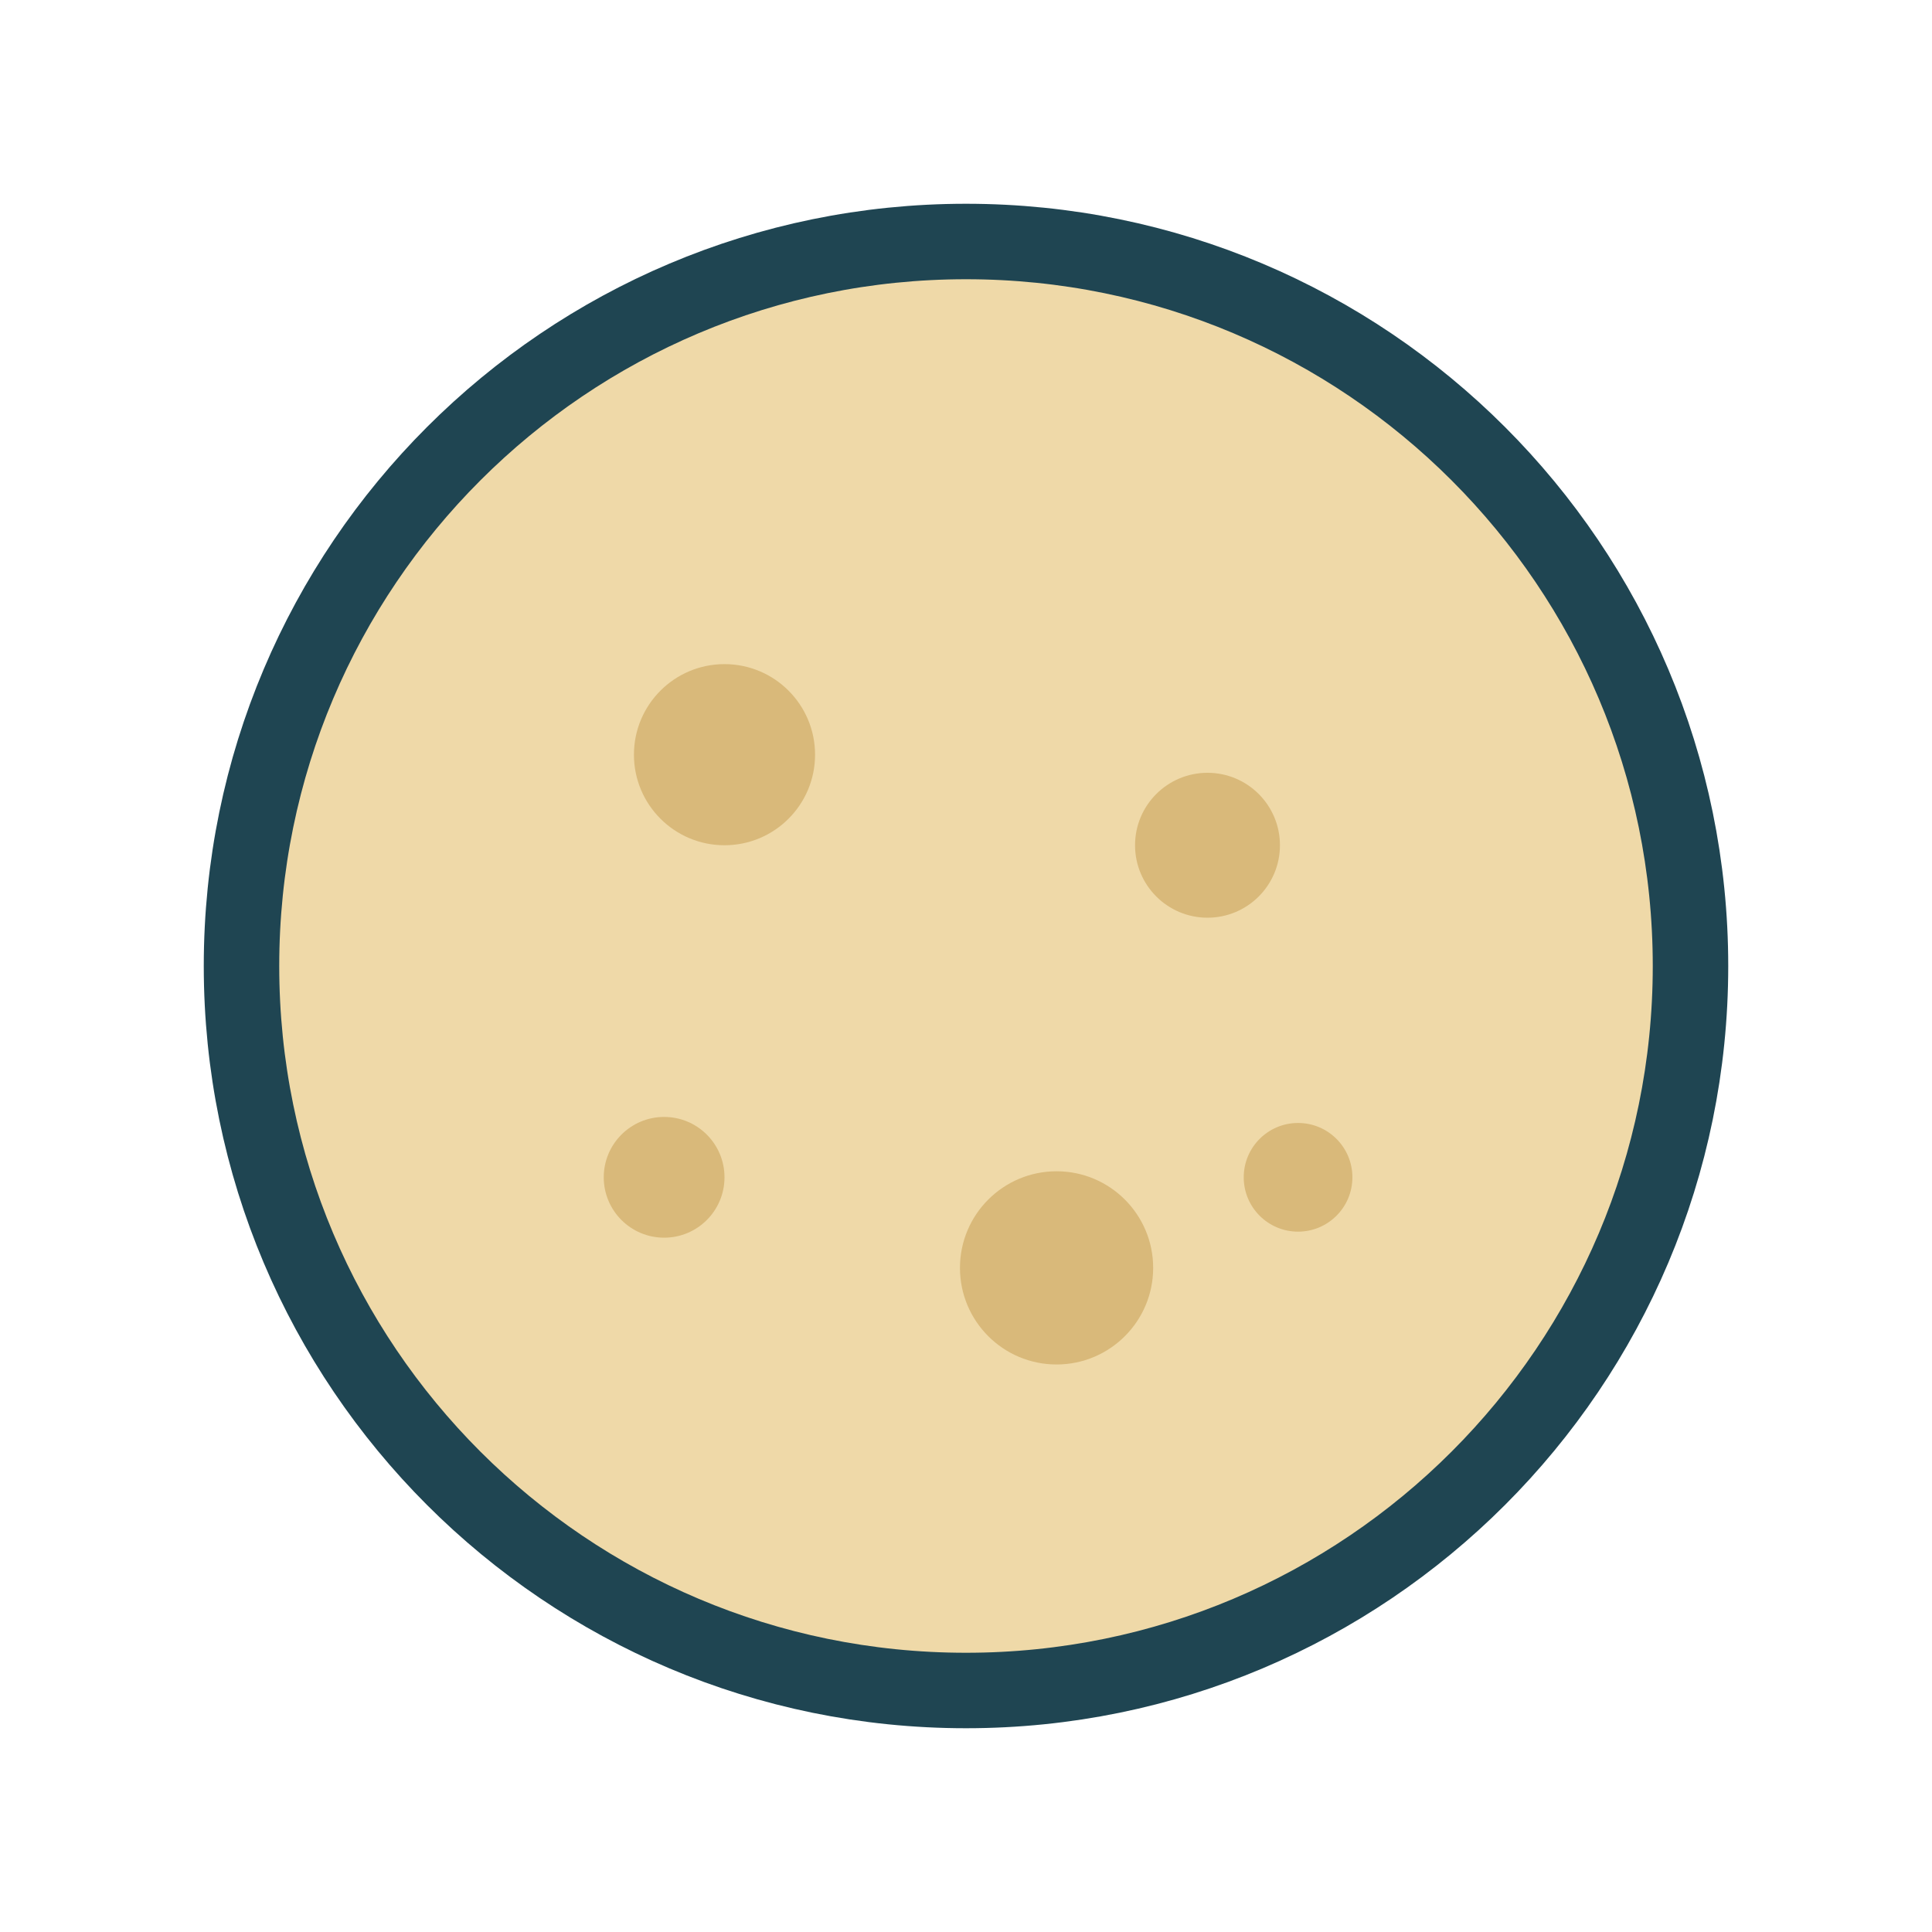
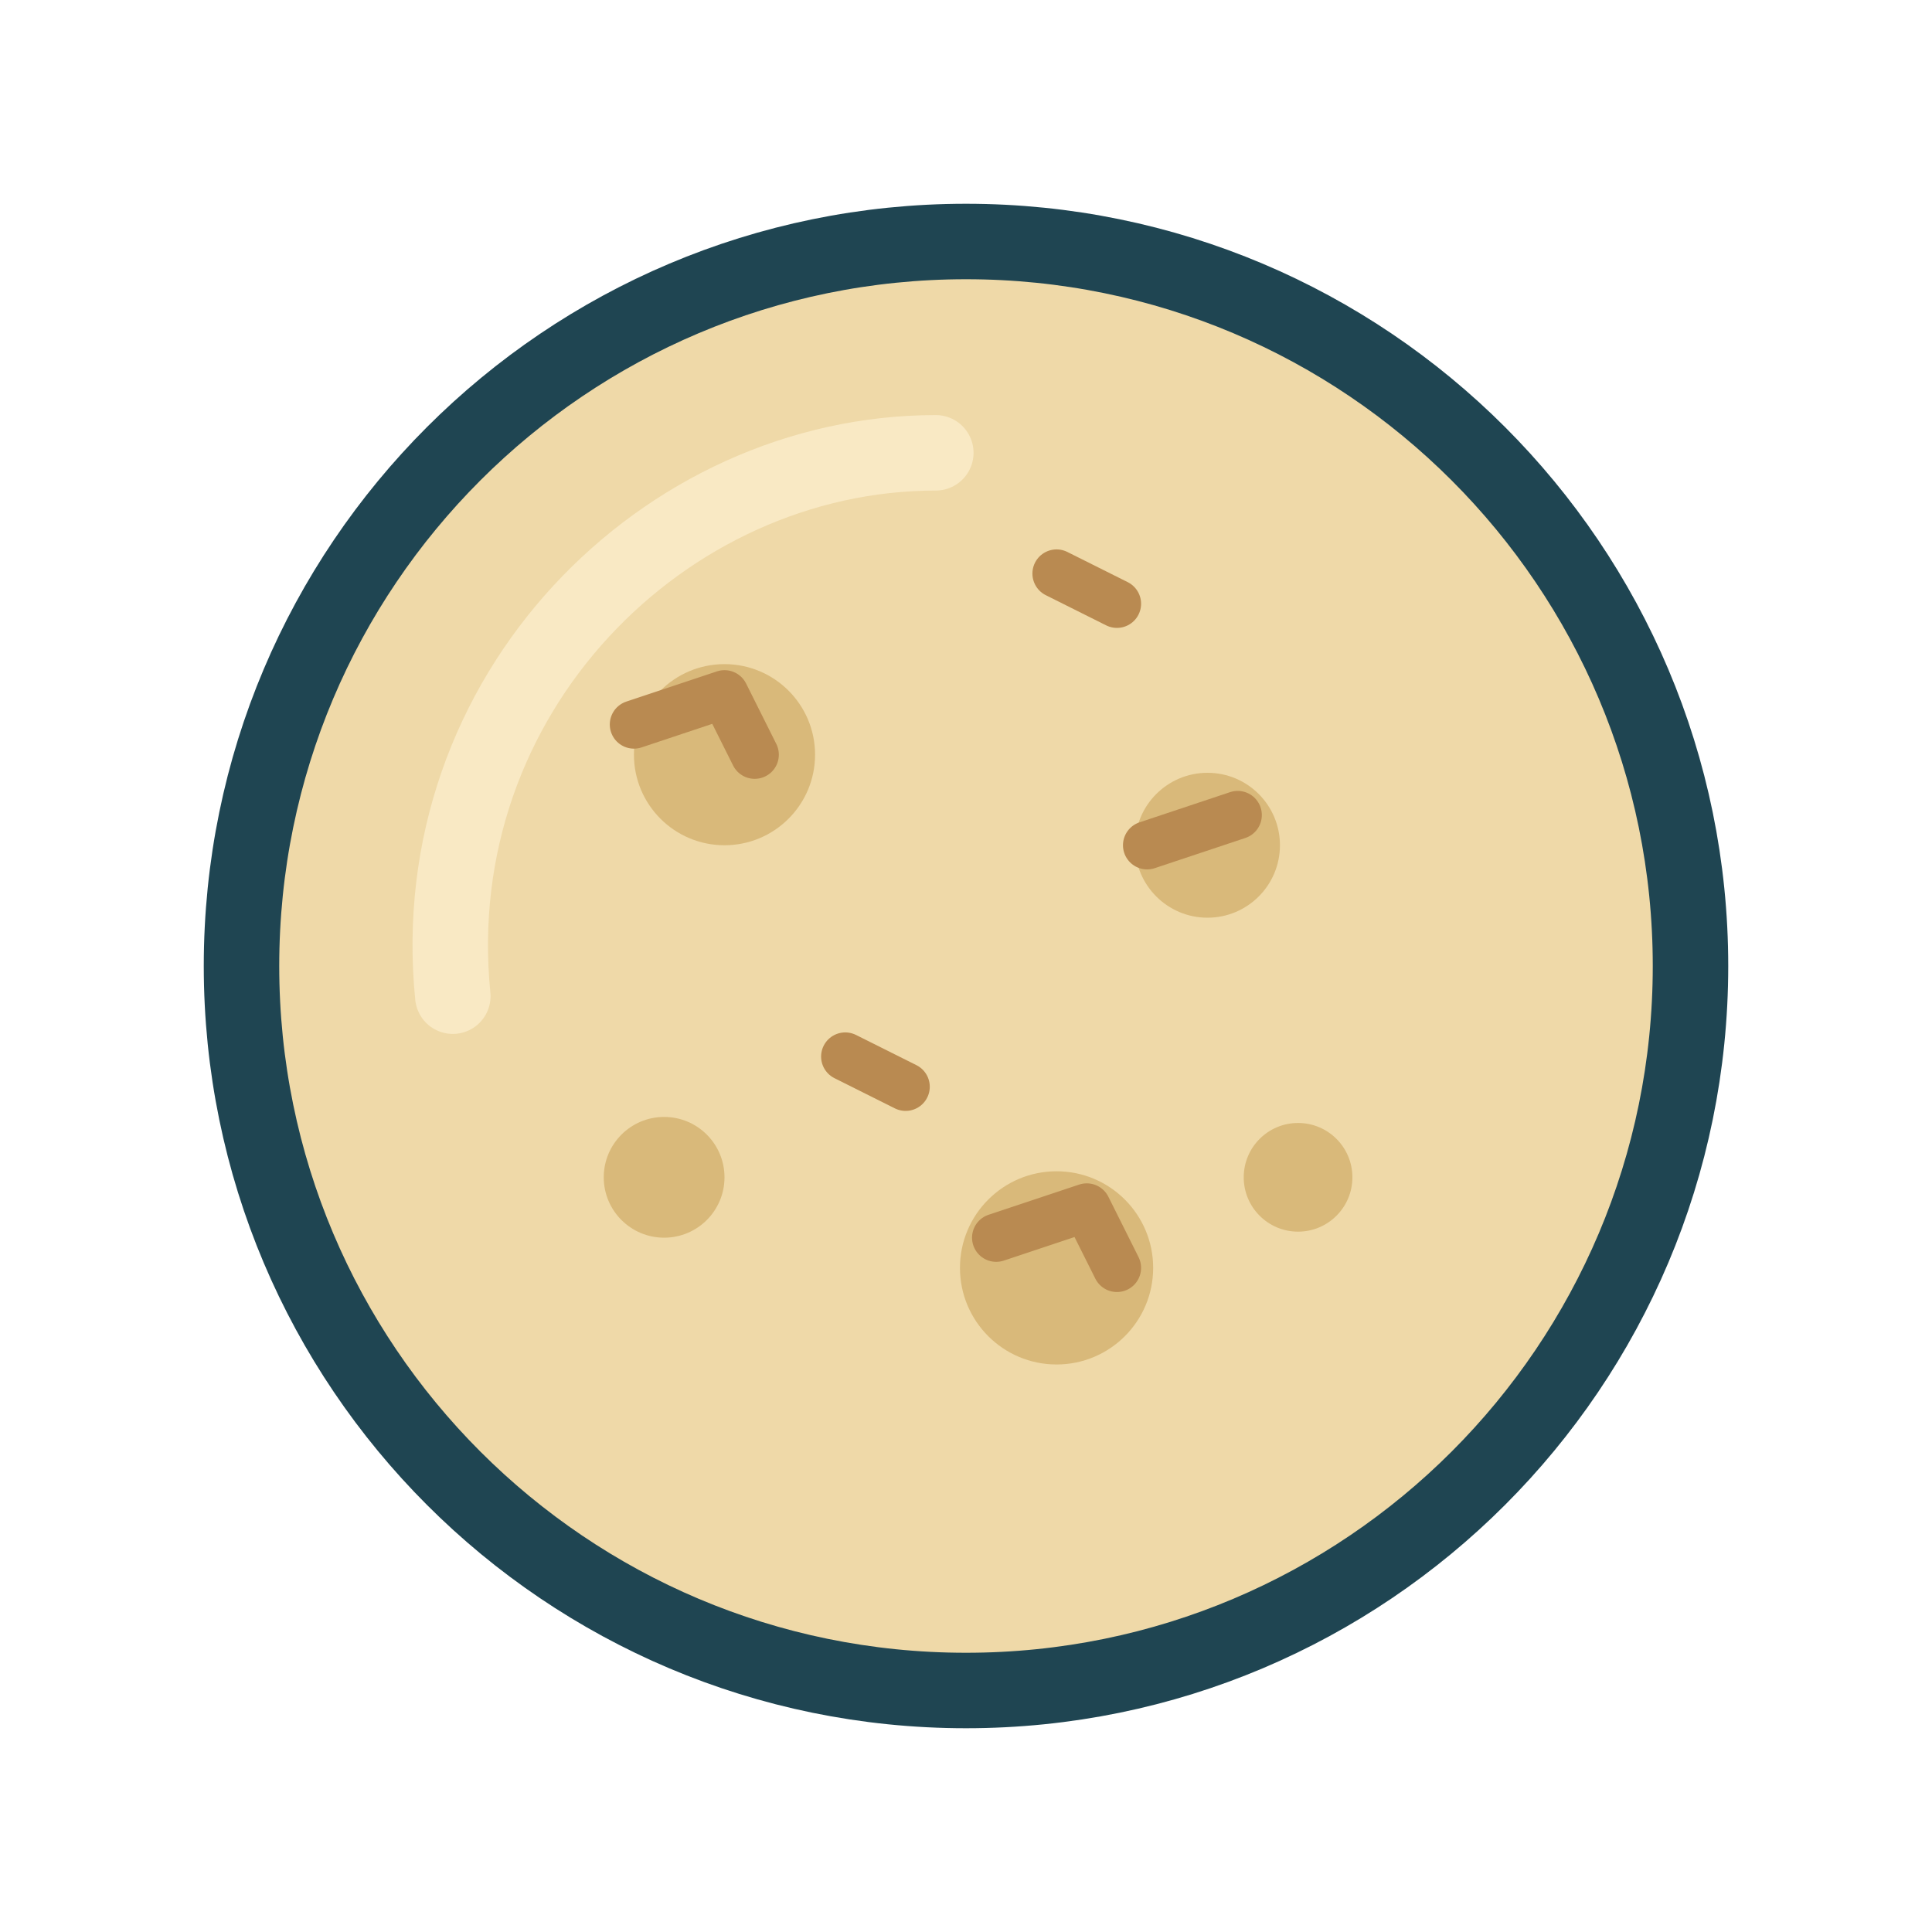
<svg xmlns="http://www.w3.org/2000/svg" viewBox="0 0 64 64">
  <circle cx="32" cy="32" r="24" fill="#EFD9A8" stroke="#1F4552" stroke-width="2.5" />
  <circle cx="24" cy="25" r="3" fill="#D9B97A" />
  <circle cx="40" cy="28" r="2.4" fill="#D9B97A" />
  <circle cx="35" cy="42" r="3.2" fill="#D9B97A" />
  <circle cx="22" cy="39" r="2" fill="#D9B97A" />
  <circle cx="43" cy="39" r="1.8" fill="#D9B97A" />
+   <path d="M15 33c-1-10 7-18 16-18" fill="none" stroke="#F9E9C4" stroke-width="2.5" stroke-linecap="round" />
+   <path d="m21 24 3-1 1 2m13 3 3-1m-8 14 3-1 1 2m-9-7 2 1m5-17 2 1" fill="none" stroke="#B98A51" stroke-width="1.6" stroke-linecap="round" stroke-linejoin="round" />
</svg>
